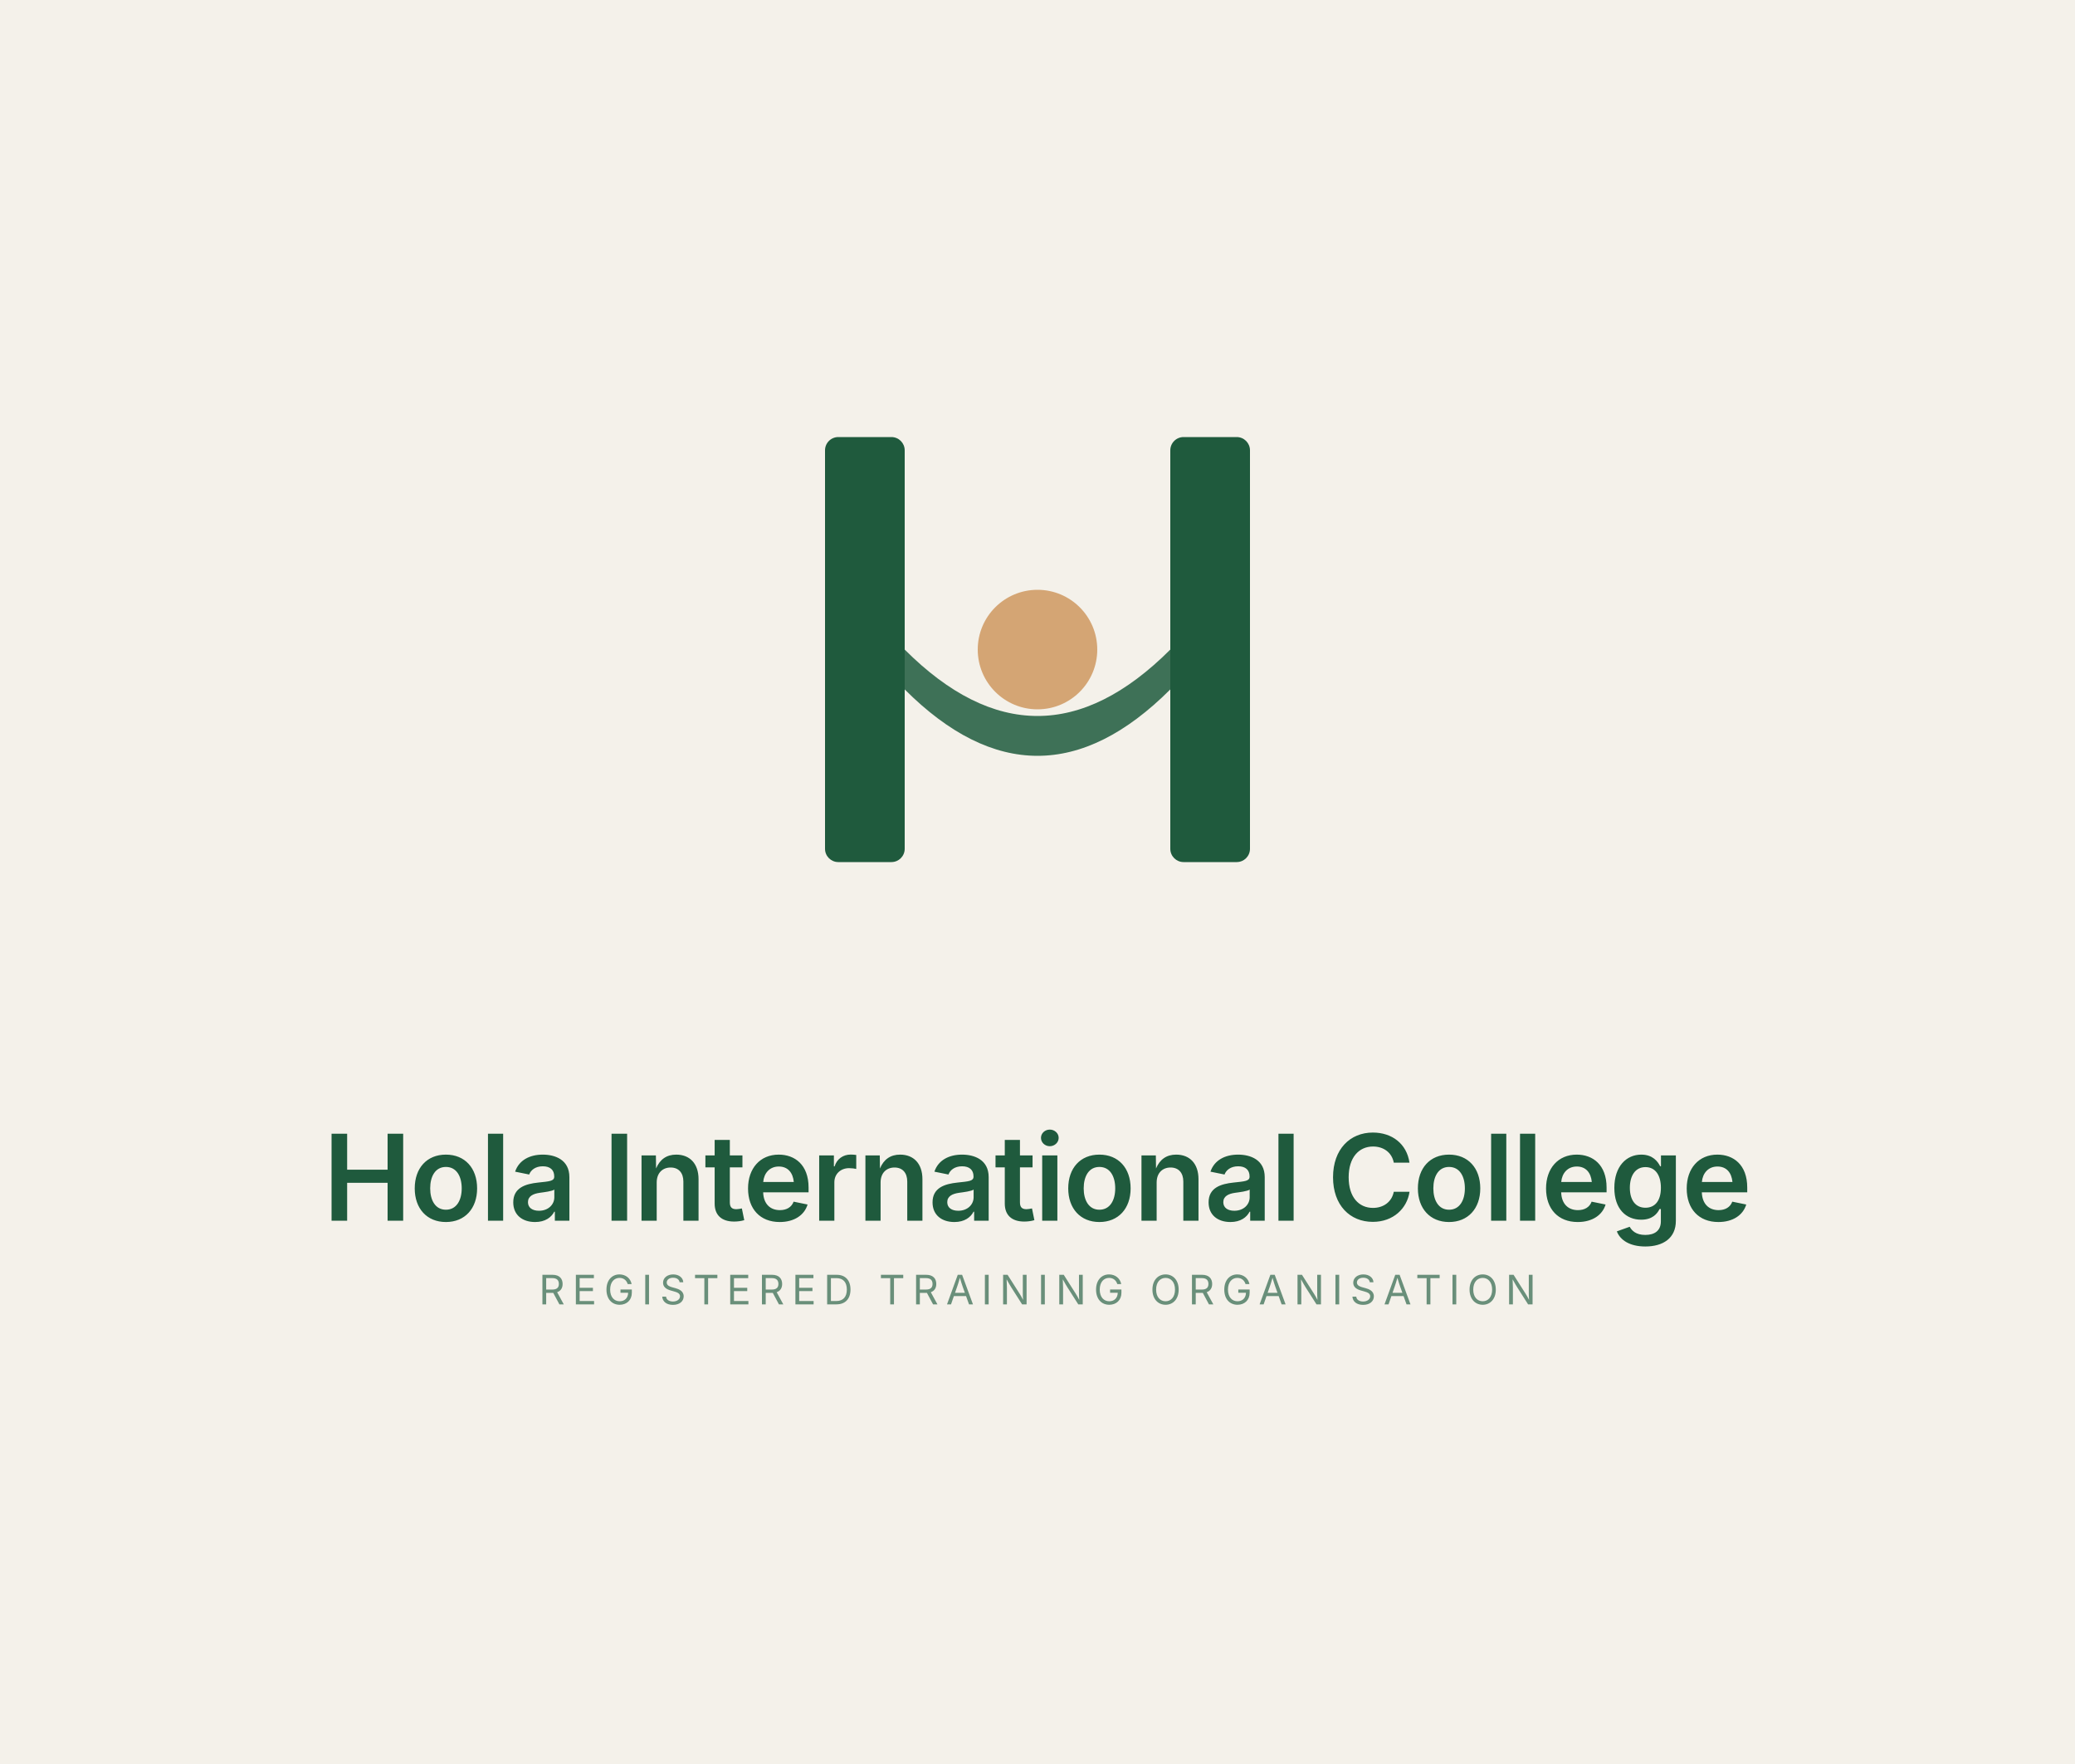
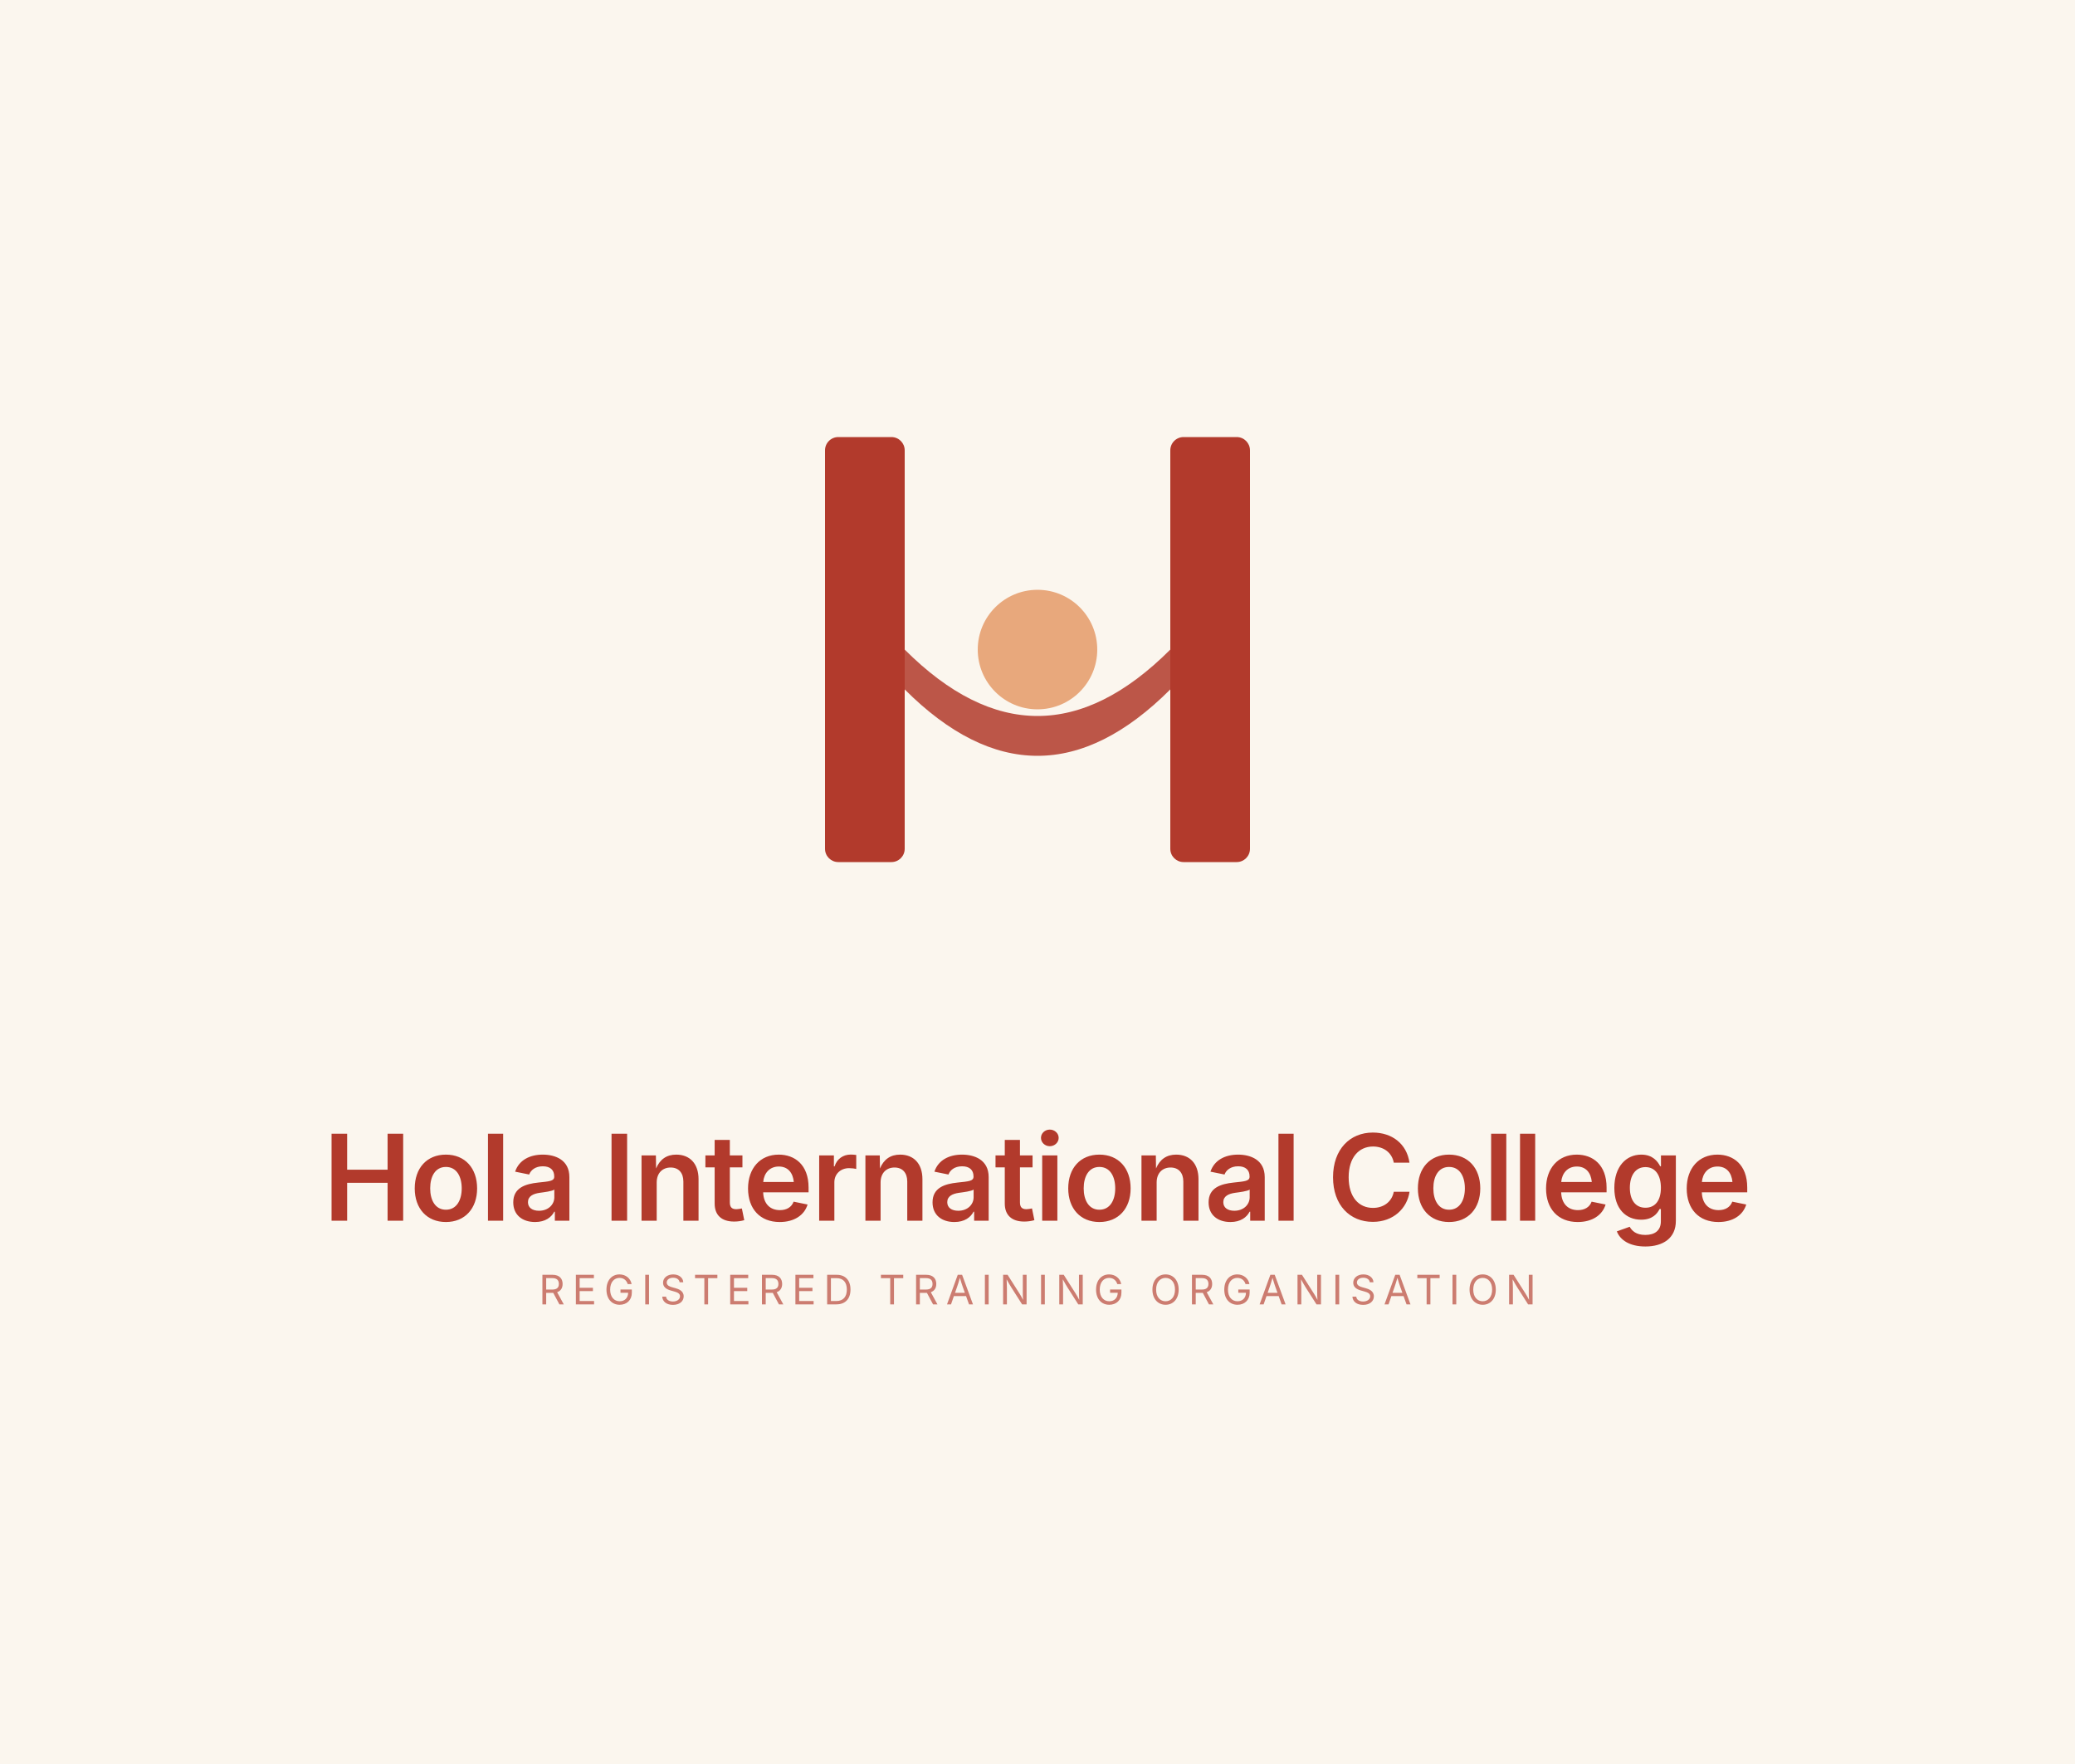
<svg xmlns="http://www.w3.org/2000/svg" viewBox="0 0 1600 1360" width="1600" height="1360">
-   <rect width="1600" height="1360" fill="#F4F1EA" />
+   <rect width="1600" height="1360" fill="#FBF6EE" />
  <g transform="translate(544, 244.8) scale(5.12)">
-     <rect x="18" y="18" width="12" height="64" rx="2" fill="#1F5A3D" />
-     <rect x="70" y="18" width="12" height="64" rx="2" fill="#1F5A3D" />
-     <circle cx="50" cy="50" r="9" fill="#D4A574" />
-     <path d="M 30 50 Q 50 70 70 50 L 70 56 Q 50 76 30 56 Z" fill="#1F5A3D" opacity="0.85" />
+     <rect x="18" y="18" width="12" height="64" rx="2" fill="#B23A2C" />
+     <rect x="70" y="18" width="12" height="64" rx="2" fill="#B23A2C" />
+     <circle cx="50" cy="50" r="9" fill="#E8A87C" />
+     <path d="M 30 50 Q 50 70 70 50 L 70 56 Q 50 76 30 56 Z" fill="#B23A2C" opacity="0.85" />
  </g>
-   <g font-family="Inter, system-ui, sans-serif" fill="#1F5A3D" text-anchor="middle">
+   <g font-family="Inter, system-ui, sans-serif" fill="#B23A2C" text-anchor="middle">
    <text x="800" y="941.12" font-size="92.16" font-weight="600" letter-spacing="-1.843">Hola International College</text>
-     <text x="800" y="1005.632" font-size="31.334" font-weight="400" letter-spacing="5.64" fill="#1F5A3D" opacity="0.65">REGISTERED TRAINING ORGANISATION</text>
+     <text x="800" y="1005.632" font-size="31.334" font-weight="400" letter-spacing="5.64" fill="#B23A2C" opacity="0.65">REGISTERED TRAINING ORGANISATION</text>
  </g>
</svg>
